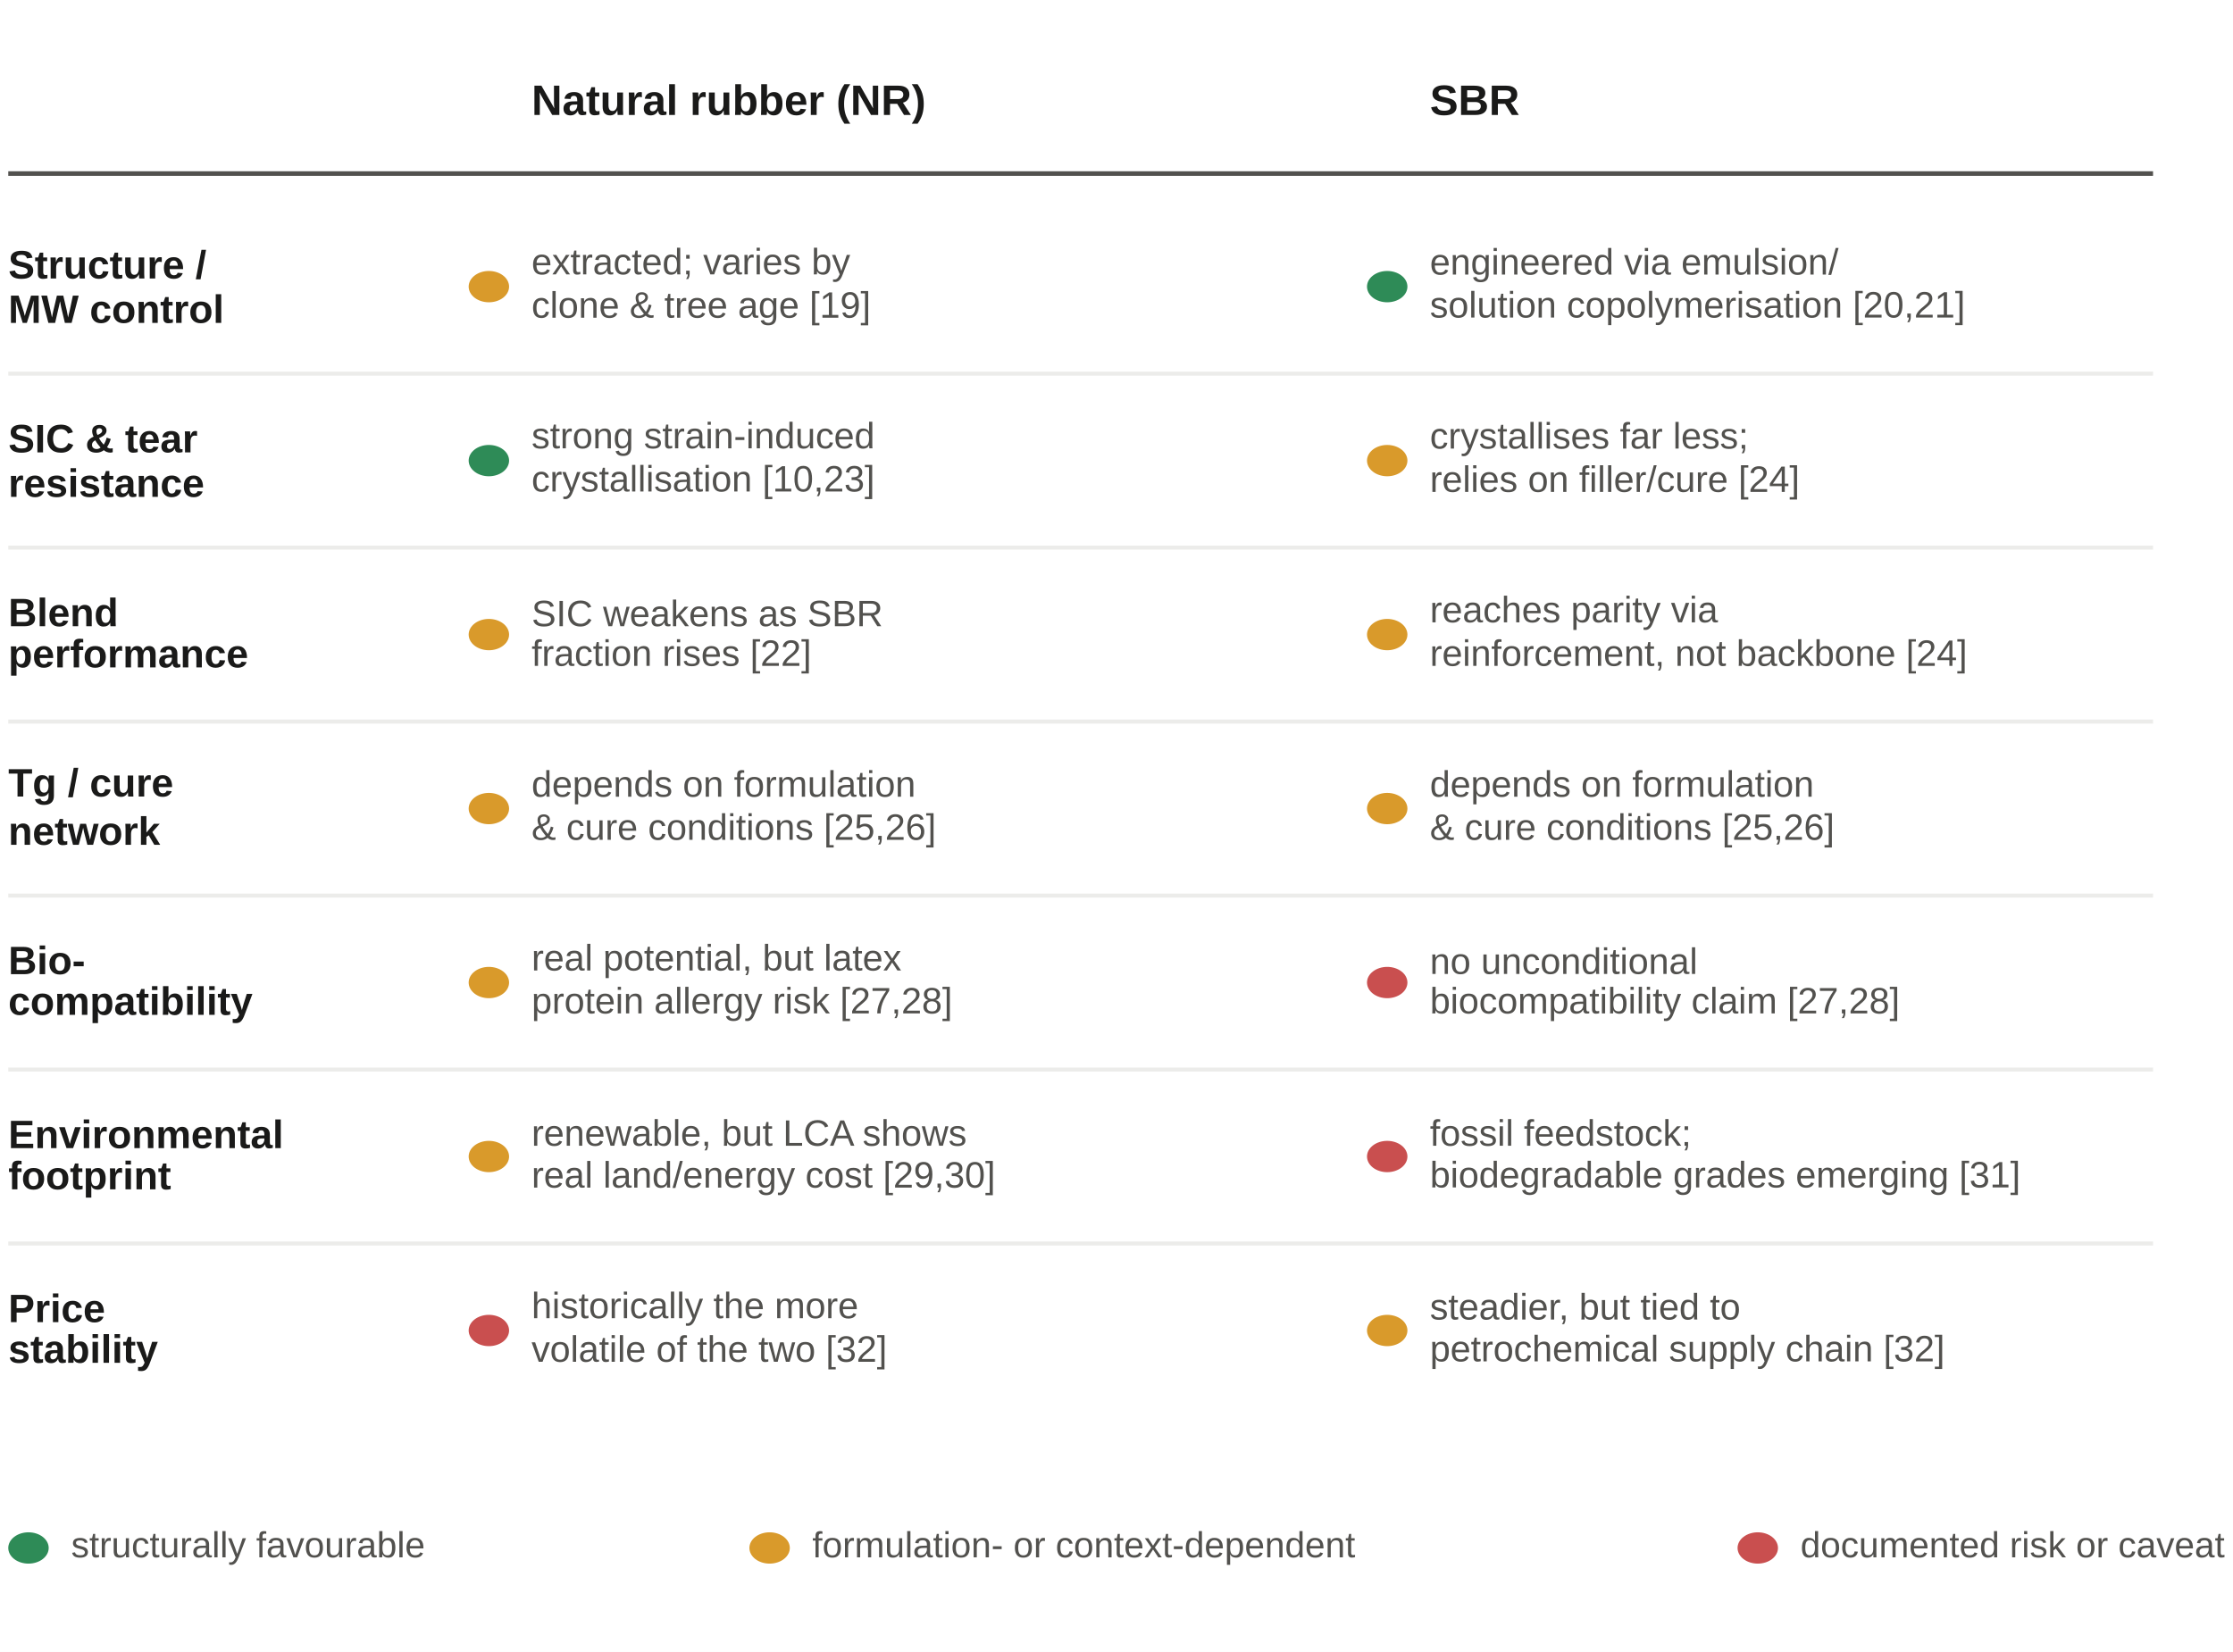
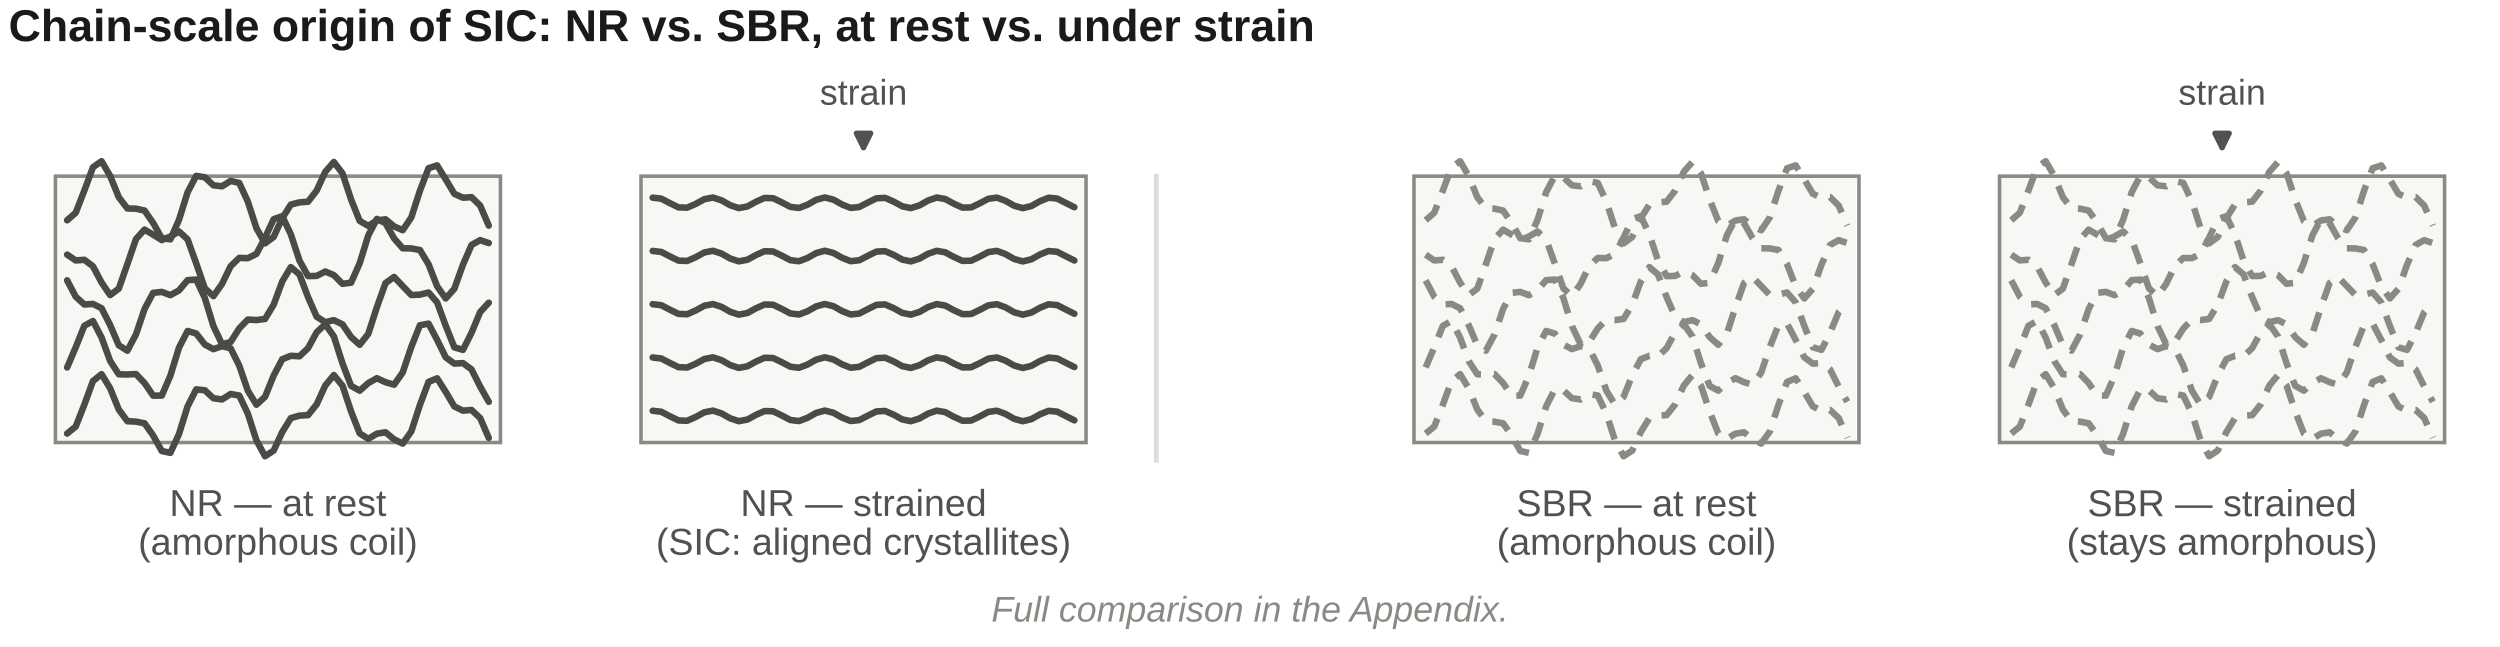
- <svg xmlns="http://www.w3.org/2000/svg" width="388.829pt" height="287.719pt" viewBox="0 0 388.829 287.719" version="1.1">
+ <svg xmlns="http://www.w3.org/2000/svg" width="419.573pt" height="108.496pt" viewBox="0 0 419.573 108.496" version="1.1">
  <defs>
    <style type="text/css">*{stroke-linejoin: round; stroke-linecap: butt}</style>
  </defs>
  <g id="figure_1">
    <g id="patch_1">
-       <path d="M 0 287.719  L 388.829 287.719  L 388.829 0  L 0 0  z " style="fill: #ffffff" />
+       <path d="M 0 108.496  L 419.573 108.496  L 419.573 0  L 0 0  z " style="fill: #ffffff" />
    </g>
    <g id="axes_1">
+       <g id="line2d_1">
+         <path d="M 194.062 77.252  L 194.062 29.565  " clip-path="url(#pf4c624ede6)" style="fill: none; stroke: #deded9; stroke-width: 0.8; stroke-linecap: square" />
+       </g>
      <g id="patch_2">
-         <path d="M 85.127 52.65  C 86.061 52.65 86.956 52.363 87.616 51.852  C 88.276 51.34 88.647 50.647 88.647 49.923  C 88.647 49.2 88.276 48.506 87.616 47.995  C 86.956 47.483 86.061 47.196 85.127 47.196  C 84.194 47.196 83.299 47.483 82.639 47.995  C 81.979 48.506 81.608 49.2 81.608 49.923  C 81.608 50.647 81.979 51.34 82.639 51.852  C 83.299 52.363 84.194 52.65 85.127 52.65  z " clip-path="url(#pcb9e403b39)" style="fill: #d99a2b" />
+         <path d="M 9.302 74.272  L 83.992 74.272  L 83.992 29.565  L 9.302 29.565  z " clip-path="url(#pf4c624ede6)" style="fill: #f7f7f5; stroke: #8a8a85; stroke-width: 0.6; stroke-linejoin: miter" />
      </g>
      <g id="patch_3">
-         <path d="M 241.552 52.65  C 242.486 52.65 243.381 52.363 244.041 51.852  C 244.701 51.34 245.072 50.647 245.072 49.923  C 245.072 49.2 244.701 48.506 244.041 47.995  C 243.381 47.483 242.486 47.196 241.552 47.196  C 240.619 47.196 239.724 47.483 239.064 47.995  C 238.404 48.506 238.033 49.2 238.033 49.923  C 238.033 50.647 238.404 51.34 239.064 51.852  C 239.724 52.363 240.619 52.65 241.552 52.65  z " clip-path="url(#pcb9e403b39)" style="fill: #2e8b57" />
+         <path d="M 107.579 74.272  L 182.269 74.272  L 182.269 29.565  L 107.579 29.565  z " clip-path="url(#pf4c624ede6)" style="fill: #f7f7f5; stroke: #8a8a85; stroke-width: 0.6; stroke-linejoin: miter" />
      </g>
      <g id="patch_4">
-         <path d="M 85.127 82.953  C 86.061 82.953 86.956 82.665 87.616 82.154  C 88.276 81.642 88.647 80.949 88.647 80.225  C 88.647 79.502 88.276 78.808 87.616 78.297  C 86.956 77.786 86.061 77.498 85.127 77.498  C 84.194 77.498 83.299 77.786 82.639 78.297  C 81.979 78.808 81.608 79.502 81.608 80.225  C 81.608 80.949 81.979 81.642 82.639 82.154  C 83.299 82.665 84.194 82.953 85.127 82.953  z " clip-path="url(#pcb9e403b39)" style="fill: #2e8b57" />
+         <path d="M 237.304 74.272  L 311.994 74.272  L 311.994 29.565  L 237.304 29.565  z " clip-path="url(#pf4c624ede6)" style="fill: #f7f7f5; stroke: #8a8a85; stroke-width: 0.6; stroke-linejoin: miter" />
      </g>
      <g id="patch_5">
-         <path d="M 241.552 82.953  C 242.486 82.953 243.381 82.665 244.041 82.154  C 244.701 81.642 245.072 80.949 245.072 80.225  C 245.072 79.502 244.701 78.808 244.041 78.297  C 243.381 77.786 242.486 77.498 241.552 77.498  C 240.619 77.498 239.724 77.786 239.064 78.297  C 238.404 78.808 238.033 79.502 238.033 80.225  C 238.033 80.949 238.404 81.642 239.064 82.154  C 239.724 82.665 240.619 82.953 241.552 82.953  z " clip-path="url(#pcb9e403b39)" style="fill: #d99a2b" />
+         <path d="M 335.581 74.272  L 410.271 74.272  L 410.271 29.565  L 335.581 29.565  z " clip-path="url(#pf4c624ede6)" style="fill: #f7f7f5; stroke: #8a8a85; stroke-width: 0.6; stroke-linejoin: miter" />
+       </g>
+       <g id="text_1">
+         <text style="font-weight: 700; font-size: 7.5px; font-family: 'Arial', 'Helvetica', 'Liberation Sans', 'DejaVu Sans', sans-serif; text-anchor: start; fill: #1a1a19" x="1.44" y="6.9" transform="rotate(-0 1.44 6.900205)">Chain-scale origin of SIC: NR vs. SBR, at rest vs. under strain</text>
+       </g>
+       <g id="line2d_2">
+         <path d="M 11.268 72.766  L 12.712 71.582  L 14.156 67.91  L 15.6 63.951  L 17.044 62.798  L 18.488 65.175  L 19.932 68.733  L 21.376 70.691  L 22.82 70.762  L 24.264 71.045  L 25.708 73.094  L 27.152 75.692  L 28.596 76.003  L 30.041 72.831  L 31.485 68.193  L 32.929 65.352  L 34.373 65.497  L 35.817 66.835  L 37.261 67.039  L 38.705 66.125  L 40.149 66.378  L 41.593 69.421  L 43.037 73.9  L 44.481 76.568  L 45.925 75.624  L 47.369 72.512  L 48.813 70.169  L 50.257 69.759  L 51.701 69.672  L 53.146 67.859  L 54.59 64.7  L 56.034 62.944  L 57.478 64.723  L 58.922 69.052  L 60.366 72.731  L 61.81 73.657  L 63.254 72.781  L 64.698 72.549  L 66.142 73.739  L 67.586 74.443  L 69.03 72.403  L 70.474 67.956  L 71.918 64.101  L 73.362 63.495  L 74.807 65.774  L 76.251 68.215  L 77.695 68.917  L 79.139 68.804  L 80.583 70.159  L 82.027 73.489  " clip-path="url(#pf4c624ede6)" style="fill: none; stroke: #4a4a47; stroke-width: 1.1; stroke-linecap: round" />
+       </g>
+       <g id="line2d_3">
+         <path d="M 11.268 61.663  L 12.712 58.281  L 14.156 54.674  L 15.6 53.877  L 17.044 56.638  L 18.488 60.589  L 19.932 62.811  L 21.376 62.852  L 22.82 62.776  L 24.264 64.291  L 25.708 66.401  L 27.152 66.393  L 28.596 63.047  L 30.041 58.334  L 31.485 55.549  L 32.929 55.972  L 34.373 57.817  L 35.817 58.598  L 37.261 58.096  L 38.705 58.458  L 40.149 61.353  L 41.593 65.563  L 43.037 67.918  L 44.481 66.597  L 45.925 63.039  L 47.369 60.29  L 48.813 59.711  L 50.257 59.799  L 51.701 58.428  L 53.146 55.769  L 54.59 54.412  L 56.034 56.466  L 57.478 60.988  L 58.922 64.758  L 60.366 65.563  L 61.81 64.289  L 63.254 63.478  L 64.698 64.141  L 66.142 64.562  L 67.586 62.508  L 69.03 58.215  L 70.474 54.592  L 71.918 54.31  L 73.362 57.036  L 74.807 59.973  L 76.251 61.024  L 77.695 60.94  L 79.139 62  L 80.583 64.878  L 82.027 67.431  " clip-path="url(#pf4c624ede6)" style="fill: none; stroke: #4a4a47; stroke-width: 1.1; stroke-linecap: round" />
+       </g>
+       <g id="line2d_4">
+         <path d="M 11.268 47.056  L 12.712 49.803  L 14.156 51.102  L 15.6 51.012  L 17.044 51.728  L 18.488 54.564  L 19.932 57.945  L 21.376 58.852  L 22.82 56.128  L 24.264 51.846  L 25.708 49.144  L 27.152 48.989  L 28.596 49.538  L 30.041 48.734  L 31.485 47.016  L 32.929 46.917  L 34.373 50.002  L 35.817 54.723  L 37.261 57.761  L 38.705 57.402  L 40.149 55.122  L 41.593 53.632  L 43.037 53.716  L 44.481 53.529  L 45.925 51.135  L 47.369 47.238  L 48.813 44.83  L 50.257 46.056  L 51.701 49.867  L 53.146 53.155  L 54.59 54.072  L 56.034 53.733  L 57.478 54.436  L 58.922 56.562  L 60.366 57.863  L 61.81 56.029  L 63.254 51.548  L 64.698 47.509  L 66.142 46.484  L 67.586 48.015  L 69.03 49.512  L 70.474 49.45  L 71.918 49.089  L 73.362 50.747  L 74.807 54.679  L 76.251 58.291  L 77.695 58.716  L 79.139 55.846  L 80.583 52.374  L 82.027 50.805  " clip-path="url(#pf4c624ede6)" style="fill: none; stroke: #4a4a47; stroke-width: 1.1; stroke-linecap: round" />
+       </g>
+       <g id="line2d_5">
+         <path d="M 11.268 42.739  L 12.712 43.709  L 14.156 43.6  L 15.6 44.684  L 17.044 47.417  L 18.488 49.524  L 19.932 48.444  L 21.376 44.331  L 22.82 40.121  L 24.264 38.533  L 25.708 39.394  L 27.152 40.291  L 28.596 39.695  L 30.041 38.843  L 31.485 40.183  L 32.929 44.199  L 34.373 48.39  L 35.817 49.698  L 37.261 47.651  L 38.705 44.681  L 40.149 43.284  L 41.593 43.331  L 43.037 42.613  L 44.481 39.888  L 45.925 36.792  L 47.369 36.279  L 48.813 39.331  L 50.257 43.73  L 51.701 46.339  L 53.146 46.308  L 54.59 45.57  L 56.034 46.174  L 57.478 47.633  L 58.922 47.443  L 60.366 44.175  L 61.81 39.506  L 63.254 36.743  L 64.698 37.454  L 66.142 40.012  L 67.586 41.667  L 69.03 41.691  L 70.474 41.959  L 71.918 44.342  L 73.362 48.043  L 74.807 50.084  L 76.251 48.47  L 77.695 44.424  L 79.139 41.112  L 80.583 40.306  L 82.027 40.789  " clip-path="url(#pf4c624ede6)" style="fill: none; stroke: #4a4a47; stroke-width: 1.1; stroke-linecap: round" />
+       </g>
+       <g id="line2d_6">
+         <path d="M 11.268 36.967  L 12.712 35.699  L 14.156 31.976  L 15.6 28.076  L 17.044 27.059  L 18.488 29.538  L 19.932 33.094  L 21.376 34.986  L 22.82 35.024  L 24.264 35.342  L 25.708 37.428  L 27.152 39.979  L 28.596 40.167  L 30.041 36.891  L 31.485 32.26  L 32.929 29.517  L 34.373 29.751  L 35.817 31.098  L 37.261 31.267  L 38.705 30.363  L 40.149 30.7  L 41.593 33.826  L 43.037 38.291  L 44.481 40.843  L 45.925 39.775  L 47.369 36.628  L 48.813 34.332  L 50.257 33.964  L 51.701 33.849  L 53.146 31.982  L 54.59 28.835  L 56.034 27.188  L 57.478 29.095  L 58.922 33.465  L 60.366 37.076  L 61.81 37.909  L 63.254 37.003  L 64.698 36.803  L 66.142 38.001  L 67.586 38.632  L 69.03 36.487  L 70.474 32.007  L 71.918 28.235  L 73.362 27.759  L 74.807 30.107  L 76.251 32.525  L 77.695 33.183  L 79.139 33.086  L 80.583 34.505  L 82.027 37.859  " clip-path="url(#pf4c624ede6)" style="fill: none; stroke: #4a4a47; stroke-width: 1.1; stroke-linecap: round" />
+       </g>
+       <g id="text_2">
+         <text style="font-size: 6.3px; font-family: 'Arial', 'Helvetica', 'Liberation Sans', 'DejaVu Sans', sans-serif; fill: #52514e" transform="translate(28.44468 86.59383)">NR — at rest</text>
+         <text style="font-size: 6.3px; font-family: 'Arial', 'Helvetica', 'Liberation Sans', 'DejaVu Sans', sans-serif; fill: #52514e" transform="translate(23.19009 93.10105)">(amorphous coil)</text>
+       </g>
+       <g id="line2d_7">
+         <path d="M 109.544 68.939  L 110.988 69.108  L 112.432 69.862  L 113.876 70.565  L 115.321 70.622  L 116.765 69.985  L 118.209 69.193  L 119.653 68.915  L 121.097 69.385  L 122.541 70.207  L 123.985 70.686  L 125.429 70.417  L 126.873 69.628  L 128.317 68.985  L 129.761 69.031  L 131.205 69.728  L 132.649 70.487  L 134.093 70.666  L 135.537 70.114  L 136.982 69.298  L 138.426 68.907  L 139.87 69.271  L 141.314 70.083  L 142.758 70.657  L 144.202 70.507  L 145.646 69.761  L 147.09 69.049  L 148.534 68.972  L 149.978 69.596  L 151.422 70.393  L 152.866 70.69  L 154.31 70.236  L 155.754 69.414  L 157.198 68.92  L 158.642 69.17  L 160.087 69.953  L 161.531 70.608  L 162.975 70.581  L 164.419 69.895  L 165.863 69.129  L 167.307 68.931  L 168.751 69.468  L 170.195 70.286  L 171.639 70.694  L 173.083 70.348  L 174.527 69.539  L 175.971 68.952  L 177.415 69.082  L 178.859 69.82  L 180.303 70.542  " clip-path="url(#pf4c624ede6)" style="fill: none; stroke: #4a4a47; stroke-width: 1.1; stroke-linecap: round" />
+       </g>
+       <g id="line2d_8">
+         <path d="M 109.544 59.998  L 110.988 60.167  L 112.432 60.921  L 113.876 61.623  L 115.321 61.68  L 116.765 61.044  L 118.209 60.252  L 119.653 59.973  L 121.097 60.444  L 122.541 61.266  L 123.985 61.745  L 125.429 61.476  L 126.873 60.687  L 128.317 60.044  L 129.761 60.09  L 131.205 60.787  L 132.649 61.545  L 134.093 61.724  L 135.537 61.173  L 136.982 60.357  L 138.426 59.966  L 139.87 60.33  L 141.314 61.142  L 142.758 61.715  L 144.202 61.566  L 145.646 60.82  L 147.09 60.107  L 148.534 60.031  L 149.978 60.655  L 151.422 61.452  L 152.866 61.749  L 154.31 61.294  L 155.754 60.473  L 157.198 59.978  L 158.642 60.228  L 160.087 61.012  L 161.531 61.667  L 162.975 61.64  L 164.419 60.954  L 165.863 60.188  L 167.307 59.99  L 168.751 60.527  L 170.195 61.345  L 171.639 61.753  L 173.083 61.406  L 174.527 60.598  L 175.971 60.011  L 177.415 60.141  L 178.859 60.879  L 180.303 61.6  " clip-path="url(#pf4c624ede6)" style="fill: none; stroke: #4a4a47; stroke-width: 1.1; stroke-linecap: round" />
+       </g>
+       <g id="line2d_9">
+         <path d="M 109.544 51.057  L 110.988 51.226  L 112.432 51.98  L 113.876 52.682  L 115.321 52.739  L 116.765 52.103  L 118.209 51.311  L 119.653 51.032  L 121.097 51.502  L 122.541 52.324  L 123.985 52.803  L 125.429 52.535  L 126.873 51.745  L 128.317 51.102  L 129.761 51.149  L 131.205 51.846  L 132.649 52.604  L 134.093 52.783  L 135.537 52.232  L 136.982 51.416  L 138.426 51.024  L 139.87 51.389  L 141.314 52.201  L 142.758 52.774  L 144.202 52.625  L 145.646 51.878  L 147.09 51.166  L 148.534 51.09  L 149.978 51.713  L 151.422 52.51  L 152.866 52.807  L 154.31 52.353  L 155.754 51.532  L 157.198 51.037  L 158.642 51.287  L 160.087 52.071  L 161.531 52.726  L 162.975 52.699  L 164.419 52.012  L 165.863 51.247  L 167.307 51.049  L 168.751 51.586  L 170.195 52.404  L 171.639 52.812  L 173.083 52.465  L 174.527 51.657  L 175.971 51.069  L 177.415 51.2  L 178.859 51.937  L 180.303 52.659  " clip-path="url(#pf4c624ede6)" style="fill: none; stroke: #4a4a47; stroke-width: 1.1; stroke-linecap: round" />
+       </g>
+       <g id="line2d_10">
+         <path d="M 109.544 42.116  L 110.988 42.284  L 112.432 43.038  L 113.876 43.741  L 115.321 43.798  L 116.765 43.162  L 118.209 42.369  L 119.653 42.091  L 121.097 42.561  L 122.541 43.383  L 123.985 43.862  L 125.429 43.593  L 126.873 42.804  L 128.317 42.161  L 129.761 42.208  L 131.205 42.904  L 132.649 43.663  L 134.093 43.842  L 135.537 43.29  L 136.982 42.474  L 138.426 42.083  L 139.87 42.448  L 141.314 43.259  L 142.758 43.833  L 144.202 43.683  L 145.646 42.937  L 147.09 42.225  L 148.534 42.148  L 149.978 42.772  L 151.422 43.569  L 152.866 43.866  L 154.31 43.412  L 155.754 42.59  L 157.198 42.096  L 158.642 42.346  L 160.087 43.129  L 161.531 43.784  L 162.975 43.757  L 164.419 43.071  L 165.863 42.306  L 167.307 42.107  L 168.751 42.644  L 170.195 43.462  L 171.639 43.871  L 173.083 43.524  L 174.527 42.715  L 175.971 42.128  L 177.415 42.258  L 178.859 42.996  L 180.303 43.718  " clip-path="url(#pf4c624ede6)" style="fill: none; stroke: #4a4a47; stroke-width: 1.1; stroke-linecap: round" />
+       </g>
+       <g id="line2d_11">
+         <path d="M 109.544 33.174  L 110.988 33.343  L 112.432 34.097  L 113.876 34.8  L 115.321 34.857  L 116.765 34.22  L 118.209 33.428  L 119.653 33.15  L 121.097 33.62  L 122.541 34.442  L 123.985 34.921  L 125.429 34.652  L 126.873 33.863  L 128.317 33.22  L 129.761 33.266  L 131.205 33.963  L 132.649 34.721  L 134.093 34.9  L 135.537 34.349  L 136.982 33.533  L 138.426 33.142  L 139.87 33.506  L 141.314 34.318  L 142.758 34.891  L 144.202 34.742  L 145.646 33.996  L 147.09 33.284  L 148.534 33.207  L 149.978 33.831  L 151.422 34.628  L 152.866 34.925  L 154.31 34.471  L 155.754 33.649  L 157.198 33.154  L 158.642 33.404  L 160.087 34.188  L 161.531 34.843  L 162.975 34.816  L 164.419 34.13  L 165.863 33.364  L 167.307 33.166  L 168.751 33.703  L 170.195 34.521  L 171.639 34.929  L 173.083 34.583  L 174.527 33.774  L 175.971 33.187  L 177.415 33.317  L 178.859 34.055  L 180.303 34.777  " clip-path="url(#pf4c624ede6)" style="fill: none; stroke: #4a4a47; stroke-width: 1.1; stroke-linecap: round" />
+       </g>
+       <g id="text_3">
+         <text style="font-size: 6.3px; font-family: 'Arial', 'Helvetica', 'Liberation Sans', 'DejaVu Sans', sans-serif; fill: #52514e" transform="translate(124.2682 86.59383)">NR — strained</text>
+         <text style="font-size: 6.3px; font-family: 'Arial', 'Helvetica', 'Liberation Sans', 'DejaVu Sans', sans-serif; fill: #52514e" transform="translate(110.0893 93.10105)">(SIC: aligned crystallites)</text>
+       </g>
+       <g id="line2d_12">
+         <path d="M 239.269 72.766  L 240.714 71.582  L 242.158 67.91  L 243.602 63.951  L 245.046 62.798  L 246.49 65.175  L 247.934 68.733  L 249.378 70.691  L 250.822 70.762  L 252.266 71.045  L 253.71 73.094  L 255.154 75.692  L 256.598 76.003  L 258.042 72.831  L 259.486 68.193  L 260.93 65.352  L 262.374 65.497  L 263.819 66.835  L 265.263 67.039  L 266.707 66.125  L 268.151 66.378  L 269.595 69.421  L 271.039 73.9  L 272.483 76.568  L 273.927 75.624  L 275.371 72.512  L 276.815 70.169  L 278.259 69.759  L 279.703 69.672  L 281.147 67.859  L 282.591 64.7  L 284.035 62.944  L 285.48 64.723  L 286.924 69.052  L 288.368 72.731  L 289.812 73.657  L 291.256 72.781  L 292.7 72.549  L 294.144 73.739  L 295.588 74.443  L 297.032 72.403  L 298.476 67.956  L 299.92 64.101  L 301.364 63.495  L 302.808 65.774  L 304.252 68.215  L 305.696 68.917  L 307.14 68.804  L 308.585 70.159  L 310.029 73.489  " clip-path="url(#pf4c624ede6)" style="fill: none; stroke-dasharray: 3.3,2.2; stroke-dashoffset: 0; stroke: #8a8a85; stroke-width: 1.1" />
+       </g>
+       <g id="line2d_13">
+         <path d="M 239.269 61.663  L 240.714 58.281  L 242.158 54.674  L 243.602 53.877  L 245.046 56.638  L 246.49 60.589  L 247.934 62.811  L 249.378 62.852  L 250.822 62.776  L 252.266 64.291  L 253.71 66.401  L 255.154 66.393  L 256.598 63.047  L 258.042 58.334  L 259.486 55.549  L 260.93 55.972  L 262.374 57.817  L 263.819 58.598  L 265.263 58.096  L 266.707 58.458  L 268.151 61.353  L 269.595 65.563  L 271.039 67.918  L 272.483 66.597  L 273.927 63.039  L 275.371 60.29  L 276.815 59.711  L 278.259 59.799  L 279.703 58.428  L 281.147 55.769  L 282.591 54.412  L 284.035 56.466  L 285.48 60.988  L 286.924 64.758  L 288.368 65.563  L 289.812 64.289  L 291.256 63.478  L 292.7 64.141  L 294.144 64.562  L 295.588 62.508  L 297.032 58.215  L 298.476 54.592  L 299.92 54.31  L 301.364 57.036  L 302.808 59.973  L 304.252 61.024  L 305.696 60.94  L 307.14 62  L 308.585 64.878  L 310.029 67.431  " clip-path="url(#pf4c624ede6)" style="fill: none; stroke-dasharray: 3.3,2.2; stroke-dashoffset: 0; stroke: #8a8a85; stroke-width: 1.1" />
+       </g>
+       <g id="line2d_14">
+         <path d="M 239.269 47.056  L 240.714 49.803  L 242.158 51.102  L 243.602 51.012  L 245.046 51.728  L 246.49 54.564  L 247.934 57.945  L 249.378 58.852  L 250.822 56.128  L 252.266 51.846  L 253.71 49.144  L 255.154 48.989  L 256.598 49.538  L 258.042 48.734  L 259.486 47.016  L 260.93 46.917  L 262.374 50.002  L 263.819 54.723  L 265.263 57.761  L 266.707 57.402  L 268.151 55.122  L 269.595 53.632  L 271.039 53.716  L 272.483 53.529  L 273.927 51.135  L 275.371 47.238  L 276.815 44.83  L 278.259 46.056  L 279.703 49.867  L 281.147 53.155  L 282.591 54.072  L 284.035 53.733  L 285.48 54.436  L 286.924 56.562  L 288.368 57.863  L 289.812 56.029  L 291.256 51.548  L 292.7 47.509  L 294.144 46.484  L 295.588 48.015  L 297.032 49.512  L 298.476 49.45  L 299.92 49.089  L 301.364 50.747  L 302.808 54.679  L 304.252 58.291  L 305.696 58.716  L 307.14 55.846  L 308.585 52.374  L 310.029 50.805  " clip-path="url(#pf4c624ede6)" style="fill: none; stroke-dasharray: 3.3,2.2; stroke-dashoffset: 0; stroke: #8a8a85; stroke-width: 1.1" />
+       </g>
+       <g id="line2d_15">
+         <path d="M 239.269 42.739  L 240.714 43.709  L 242.158 43.6  L 243.602 44.684  L 245.046 47.417  L 246.49 49.524  L 247.934 48.444  L 249.378 44.331  L 250.822 40.121  L 252.266 38.533  L 253.71 39.394  L 255.154 40.291  L 256.598 39.695  L 258.042 38.843  L 259.486 40.183  L 260.93 44.199  L 262.374 48.39  L 263.819 49.698  L 265.263 47.651  L 266.707 44.681  L 268.151 43.284  L 269.595 43.331  L 271.039 42.613  L 272.483 39.888  L 273.927 36.792  L 275.371 36.279  L 276.815 39.331  L 278.259 43.73  L 279.703 46.339  L 281.147 46.308  L 282.591 45.57  L 284.035 46.174  L 285.48 47.633  L 286.924 47.443  L 288.368 44.175  L 289.812 39.506  L 291.256 36.743  L 292.7 37.454  L 294.144 40.012  L 295.588 41.667  L 297.032 41.691  L 298.476 41.959  L 299.92 44.342  L 301.364 48.043  L 302.808 50.084  L 304.252 48.47  L 305.696 44.424  L 307.14 41.112  L 308.585 40.306  L 310.029 40.789  " clip-path="url(#pf4c624ede6)" style="fill: none; stroke-dasharray: 3.3,2.2; stroke-dashoffset: 0; stroke: #8a8a85; stroke-width: 1.1" />
+       </g>
+       <g id="line2d_16">
+         <path d="M 239.269 36.967  L 240.714 35.699  L 242.158 31.976  L 243.602 28.076  L 245.046 27.059  L 246.49 29.538  L 247.934 33.094  L 249.378 34.986  L 250.822 35.024  L 252.266 35.342  L 253.71 37.428  L 255.154 39.979  L 256.598 40.167  L 258.042 36.891  L 259.486 32.26  L 260.93 29.517  L 262.374 29.751  L 263.819 31.098  L 265.263 31.267  L 266.707 30.363  L 268.151 30.7  L 269.595 33.826  L 271.039 38.291  L 272.483 40.843  L 273.927 39.775  L 275.371 36.628  L 276.815 34.332  L 278.259 33.964  L 279.703 33.849  L 281.147 31.982  L 282.591 28.835  L 284.035 27.188  L 285.48 29.095  L 286.924 33.465  L 288.368 37.076  L 289.812 37.909  L 291.256 37.003  L 292.7 36.803  L 294.144 38.001  L 295.588 38.632  L 297.032 36.487  L 298.476 32.007  L 299.92 28.235  L 301.364 27.759  L 302.808 30.107  L 304.252 32.525  L 305.696 33.183  L 307.14 33.086  L 308.585 34.505  L 310.029 37.859  " clip-path="url(#pf4c624ede6)" style="fill: none; stroke-dasharray: 3.3,2.2; stroke-dashoffset: 0; stroke: #8a8a85; stroke-width: 1.1" />
+       </g>
+       <g id="text_4">
+         <text style="font-size: 6.3px; font-family: 'Arial', 'Helvetica', 'Liberation Sans', 'DejaVu Sans', sans-serif; fill: #52514e" transform="translate(254.5191 86.63075)">SBR — at rest</text>
+         <text style="font-size: 6.3px; font-family: 'Arial', 'Helvetica', 'Liberation Sans', 'DejaVu Sans', sans-serif; fill: #52514e" transform="translate(251.1919 93.10105)">(amorphous coil)</text>
+       </g>
+       <g id="line2d_17">
+         <path d="M 337.546 72.766  L 338.99 71.582  L 340.434 67.91  L 341.878 63.951  L 343.322 62.798  L 344.766 65.175  L 346.21 68.733  L 347.655 70.691  L 349.099 70.762  L 350.543 71.045  L 351.987 73.094  L 353.431 75.692  L 354.875 76.003  L 356.319 72.831  L 357.763 68.193  L 359.207 65.352  L 360.651 65.497  L 362.095 66.835  L 363.539 67.039  L 364.983 66.125  L 366.427 66.378  L 367.871 69.421  L 369.316 73.9  L 370.76 76.568  L 372.204 75.624  L 373.648 72.512  L 375.092 70.169  L 376.536 69.759  L 377.98 69.672  L 379.424 67.859  L 380.868 64.7  L 382.312 62.944  L 383.756 64.723  L 385.2 69.052  L 386.644 72.731  L 388.088 73.657  L 389.532 72.781  L 390.976 72.549  L 392.421 73.739  L 393.865 74.443  L 395.309 72.403  L 396.753 67.956  L 398.197 64.101  L 399.641 63.495  L 401.085 65.774  L 402.529 68.215  L 403.973 68.917  L 405.417 68.804  L 406.861 70.159  L 408.305 73.489  " clip-path="url(#pf4c624ede6)" style="fill: none; stroke-dasharray: 3.3,2.2; stroke-dashoffset: 0; stroke: #8a8a85; stroke-width: 1.1" />
+       </g>
+       <g id="line2d_18">
+         <path d="M 337.546 61.663  L 338.99 58.281  L 340.434 54.674  L 341.878 53.877  L 343.322 56.638  L 344.766 60.589  L 346.21 62.811  L 347.655 62.852  L 349.099 62.776  L 350.543 64.291  L 351.987 66.401  L 353.431 66.393  L 354.875 63.047  L 356.319 58.334  L 357.763 55.549  L 359.207 55.972  L 360.651 57.817  L 362.095 58.598  L 363.539 58.096  L 364.983 58.458  L 366.427 61.353  L 367.871 65.563  L 369.316 67.918  L 370.76 66.597  L 372.204 63.039  L 373.648 60.29  L 375.092 59.711  L 376.536 59.799  L 377.98 58.428  L 379.424 55.769  L 380.868 54.412  L 382.312 56.466  L 383.756 60.988  L 385.2 64.758  L 386.644 65.563  L 388.088 64.289  L 389.532 63.478  L 390.976 64.141  L 392.421 64.562  L 393.865 62.508  L 395.309 58.215  L 396.753 54.592  L 398.197 54.31  L 399.641 57.036  L 401.085 59.973  L 402.529 61.024  L 403.973 60.94  L 405.417 62  L 406.861 64.878  L 408.305 67.431  " clip-path="url(#pf4c624ede6)" style="fill: none; stroke-dasharray: 3.3,2.2; stroke-dashoffset: 0; stroke: #8a8a85; stroke-width: 1.1" />
+       </g>
+       <g id="line2d_19">
+         <path d="M 337.546 47.056  L 338.99 49.803  L 340.434 51.102  L 341.878 51.012  L 343.322 51.728  L 344.766 54.564  L 346.21 57.945  L 347.655 58.852  L 349.099 56.128  L 350.543 51.846  L 351.987 49.144  L 353.431 48.989  L 354.875 49.538  L 356.319 48.734  L 357.763 47.016  L 359.207 46.917  L 360.651 50.002  L 362.095 54.723  L 363.539 57.761  L 364.983 57.402  L 366.427 55.122  L 367.871 53.632  L 369.316 53.716  L 370.76 53.529  L 372.204 51.135  L 373.648 47.238  L 375.092 44.83  L 376.536 46.056  L 377.98 49.867  L 379.424 53.155  L 380.868 54.072  L 382.312 53.733  L 383.756 54.436  L 385.2 56.562  L 386.644 57.863  L 388.088 56.029  L 389.532 51.548  L 390.976 47.509  L 392.421 46.484  L 393.865 48.015  L 395.309 49.512  L 396.753 49.45  L 398.197 49.089  L 399.641 50.747  L 401.085 54.679  L 402.529 58.291  L 403.973 58.716  L 405.417 55.846  L 406.861 52.374  L 408.305 50.805  " clip-path="url(#pf4c624ede6)" style="fill: none; stroke-dasharray: 3.3,2.2; stroke-dashoffset: 0; stroke: #8a8a85; stroke-width: 1.1" />
+       </g>
+       <g id="line2d_20">
+         <path d="M 337.546 42.739  L 338.99 43.709  L 340.434 43.6  L 341.878 44.684  L 343.322 47.417  L 344.766 49.524  L 346.21 48.444  L 347.655 44.331  L 349.099 40.121  L 350.543 38.533  L 351.987 39.394  L 353.431 40.291  L 354.875 39.695  L 356.319 38.843  L 357.763 40.183  L 359.207 44.199  L 360.651 48.39  L 362.095 49.698  L 363.539 47.651  L 364.983 44.681  L 366.427 43.284  L 367.871 43.331  L 369.316 42.613  L 370.76 39.888  L 372.204 36.792  L 373.648 36.279  L 375.092 39.331  L 376.536 43.73  L 377.98 46.339  L 379.424 46.308  L 380.868 45.57  L 382.312 46.174  L 383.756 47.633  L 385.2 47.443  L 386.644 44.175  L 388.088 39.506  L 389.532 36.743  L 390.976 37.454  L 392.421 40.012  L 393.865 41.667  L 395.309 41.691  L 396.753 41.959  L 398.197 44.342  L 399.641 48.043  L 401.085 50.084  L 402.529 48.47  L 403.973 44.424  L 405.417 41.112  L 406.861 40.306  L 408.305 40.789  " clip-path="url(#pf4c624ede6)" style="fill: none; stroke-dasharray: 3.3,2.2; stroke-dashoffset: 0; stroke: #8a8a85; stroke-width: 1.1" />
+       </g>
+       <g id="line2d_21">
+         <path d="M 337.546 36.967  L 338.99 35.699  L 340.434 31.976  L 341.878 28.076  L 343.322 27.059  L 344.766 29.538  L 346.21 33.094  L 347.655 34.986  L 349.099 35.024  L 350.543 35.342  L 351.987 37.428  L 353.431 39.979  L 354.875 40.167  L 356.319 36.891  L 357.763 32.26  L 359.207 29.517  L 360.651 29.751  L 362.095 31.098  L 363.539 31.267  L 364.983 30.363  L 366.427 30.7  L 367.871 33.826  L 369.316 38.291  L 370.76 40.843  L 372.204 39.775  L 373.648 36.628  L 375.092 34.332  L 376.536 33.964  L 377.98 33.849  L 379.424 31.982  L 380.868 28.835  L 382.312 27.188  L 383.756 29.095  L 385.2 33.465  L 386.644 37.076  L 388.088 37.909  L 389.532 37.003  L 390.976 36.803  L 392.421 38.001  L 393.865 38.632  L 395.309 36.487  L 396.753 32.007  L 398.197 28.235  L 399.641 27.759  L 401.085 30.107  L 402.529 32.525  L 403.973 33.183  L 405.417 33.086  L 406.861 34.505  L 408.305 37.859  " clip-path="url(#pf4c624ede6)" style="fill: none; stroke-dasharray: 3.3,2.2; stroke-dashoffset: 0; stroke: #8a8a85; stroke-width: 1.1" />
+       </g>
+       <g id="text_5">
+         <text style="font-size: 6.3px; font-family: 'Arial', 'Helvetica', 'Liberation Sans', 'DejaVu Sans', sans-serif; fill: #52514e" transform="translate(350.3426 86.63075)">SBR — strained</text>
+         <text style="font-size: 6.3px; font-family: 'Arial', 'Helvetica', 'Liberation Sans', 'DejaVu Sans', sans-serif; fill: #52514e" transform="translate(346.8432 93.10105)">(stays amorphous)</text>
      </g>
      <g id="patch_6">
-         <path d="M 85.127 113.255  C 86.061 113.255 86.956 112.967 87.616 112.456  C 88.276 111.944 88.647 111.251 88.647 110.527  C 88.647 109.804 88.276 109.11 87.616 108.599  C 86.956 108.088 86.061 107.8 85.127 107.8  C 84.194 107.8 83.299 108.088 82.639 108.599  C 81.979 109.11 81.608 109.804 81.608 110.527  C 81.608 111.251 81.979 111.944 82.639 112.456  C 83.299 112.967 84.194 113.255 85.127 113.255  z " clip-path="url(#pcb9e403b39)" style="fill: #d99a2b" />
+         <path d="M 144.924 22.831  Q 144.924 24.301 144.924 24.766  " style="fill: none; stroke: #52514e; stroke-width: 0.9; stroke-linecap: round" />
+         <path d="M 146.124 22.366  L 144.924 24.766  L 143.724 22.366  z " style="fill: #52514e; stroke: #52514e; stroke-width: 0.9; stroke-linecap: round" />
+       </g>
+       <g id="text_6">
+         <text style="font-size: 6px; font-family: 'Arial', 'Helvetica', 'Liberation Sans', 'DejaVu Sans', sans-serif; text-anchor: middle; fill: #52514e" x="144.924" y="17.573" transform="rotate(-0 144.9239 17.57301)">strain</text>
      </g>
      <g id="patch_7">
-         <path d="M 241.552 113.255  C 242.486 113.255 243.381 112.967 244.041 112.456  C 244.701 111.944 245.072 111.251 245.072 110.527  C 245.072 109.804 244.701 109.11 244.041 108.599  C 243.381 108.088 242.486 107.8 241.552 107.8  C 240.619 107.8 239.724 108.088 239.064 108.599  C 238.404 109.11 238.033 109.804 238.033 110.527  C 238.033 111.251 238.404 111.944 239.064 112.456  C 239.724 112.967 240.619 113.255 241.552 113.255  z " clip-path="url(#pcb9e403b39)" style="fill: #d99a2b" />
-       </g>
-       <g id="patch_8">
-         <path d="M 85.127 143.557  C 86.061 143.557 86.956 143.269 87.616 142.758  C 88.276 142.246 88.647 141.553 88.647 140.829  C 88.647 140.106 88.276 139.412 87.616 138.901  C 86.956 138.39 86.061 138.102 85.127 138.102  C 84.194 138.102 83.299 138.39 82.639 138.901  C 81.979 139.412 81.608 140.106 81.608 140.829  C 81.608 141.553 81.979 142.246 82.639 142.758  C 83.299 143.269 84.194 143.557 85.127 143.557  z " clip-path="url(#pcb9e403b39)" style="fill: #d99a2b" />
-       </g>
-       <g id="patch_9">
-         <path d="M 241.552 143.557  C 242.486 143.557 243.381 143.269 244.041 142.758  C 244.701 142.246 245.072 141.553 245.072 140.829  C 245.072 140.106 244.701 139.412 244.041 138.901  C 243.381 138.39 242.486 138.102 241.552 138.102  C 240.619 138.102 239.724 138.39 239.064 138.901  C 238.404 139.412 238.033 140.106 238.033 140.829  C 238.033 141.553 238.404 142.246 239.064 142.758  C 239.724 143.269 240.619 143.557 241.552 143.557  z " clip-path="url(#pcb9e403b39)" style="fill: #d99a2b" />
-       </g>
-       <g id="patch_10">
-         <path d="M 85.127 173.859  C 86.061 173.859 86.956 173.571 87.616 173.06  C 88.276 172.549 88.647 171.855 88.647 171.132  C 88.647 170.408 88.276 169.715 87.616 169.203  C 86.956 168.692 86.061 168.404 85.127 168.404  C 84.194 168.404 83.299 168.692 82.639 169.203  C 81.979 169.715 81.608 170.408 81.608 171.132  C 81.608 171.855 81.979 172.549 82.639 173.06  C 83.299 173.571 84.194 173.859 85.127 173.859  z " clip-path="url(#pcb9e403b39)" style="fill: #d99a2b" />
-       </g>
-       <g id="patch_11">
-         <path d="M 241.552 173.859  C 242.486 173.859 243.381 173.571 244.041 173.06  C 244.701 172.549 245.072 171.855 245.072 171.132  C 245.072 170.408 244.701 169.715 244.041 169.203  C 243.381 168.692 242.486 168.404 241.552 168.404  C 240.619 168.404 239.724 168.692 239.064 169.203  C 238.404 169.715 238.033 170.408 238.033 171.132  C 238.033 171.855 238.404 172.549 239.064 173.06  C 239.724 173.571 240.619 173.859 241.552 173.859  z " clip-path="url(#pcb9e403b39)" style="fill: #c94f4f" />
-       </g>
-       <g id="patch_12">
-         <path d="M 85.127 204.161  C 86.061 204.161 86.956 203.873 87.616 203.362  C 88.276 202.851 88.647 202.157 88.647 201.434  C 88.647 200.71 88.276 200.017 87.616 199.505  C 86.956 198.994 86.061 198.706 85.127 198.706  C 84.194 198.706 83.299 198.994 82.639 199.505  C 81.979 200.017 81.608 200.71 81.608 201.434  C 81.608 202.157 81.979 202.851 82.639 203.362  C 83.299 203.873 84.194 204.161 85.127 204.161  z " clip-path="url(#pcb9e403b39)" style="fill: #d99a2b" />
-       </g>
-       <g id="patch_13">
-         <path d="M 241.552 204.161  C 242.486 204.161 243.381 203.873 244.041 203.362  C 244.701 202.851 245.072 202.157 245.072 201.434  C 245.072 200.71 244.701 200.017 244.041 199.505  C 243.381 198.994 242.486 198.706 241.552 198.706  C 240.619 198.706 239.724 198.994 239.064 199.505  C 238.404 200.017 238.033 200.71 238.033 201.434  C 238.033 202.157 238.404 202.851 239.064 203.362  C 239.724 203.873 240.619 204.161 241.552 204.161  z " clip-path="url(#pcb9e403b39)" style="fill: #c94f4f" />
-       </g>
-       <g id="patch_14">
-         <path d="M 85.127 234.463  C 86.061 234.463 86.956 234.175 87.616 233.664  C 88.276 233.153 88.647 232.459 88.647 231.736  C 88.647 231.012 88.276 230.319 87.616 229.807  C 86.956 229.296 86.061 229.008 85.127 229.008  C 84.194 229.008 83.299 229.296 82.639 229.807  C 81.979 230.319 81.608 231.012 81.608 231.736  C 81.608 232.459 81.979 233.153 82.639 233.664  C 83.299 234.175 84.194 234.463 85.127 234.463  z " clip-path="url(#pcb9e403b39)" style="fill: #c94f4f" />
-       </g>
-       <g id="patch_15">
-         <path d="M 241.552 234.463  C 242.486 234.463 243.381 234.175 244.041 233.664  C 244.701 233.153 245.072 232.459 245.072 231.736  C 245.072 231.012 244.701 230.319 244.041 229.807  C 243.381 229.296 242.486 229.008 241.552 229.008  C 240.619 229.008 239.724 229.296 239.064 229.807  C 238.404 230.319 238.033 231.012 238.033 231.736  C 238.033 232.459 238.404 233.153 239.064 233.664  C 239.724 234.175 240.619 234.463 241.552 234.463  z " clip-path="url(#pcb9e403b39)" style="fill: #d99a2b" />
-       </g>
-       <g id="patch_16">
-         <path d="M 4.96 272.34  C 5.893 272.34 6.788 272.053 7.448 271.542  C 8.108 271.03 8.479 270.336 8.479 269.613  C 8.479 268.89 8.108 268.196 7.448 267.685  C 6.788 267.173 5.893 266.886 4.96 266.886  C 4.026 266.886 3.131 267.173 2.471 267.685  C 1.811 268.196 1.44 268.89 1.44 269.613  C 1.44 270.336 1.811 271.03 2.471 271.542  C 3.131 272.053 4.026 272.34 4.96 272.34  z " clip-path="url(#pcb9e403b39)" style="fill: #2e8b57" />
-       </g>
-       <g id="patch_17">
-         <path d="M 134.01 272.34  C 134.944 272.34 135.839 272.053 136.499 271.542  C 137.159 271.03 137.53 270.336 137.53 269.613  C 137.53 268.89 137.159 268.196 136.499 267.685  C 135.839 267.173 134.944 266.886 134.01 266.886  C 133.077 266.886 132.181 267.173 131.521 267.685  C 130.861 268.196 130.491 268.89 130.491 269.613  C 130.491 270.336 130.861 271.03 131.521 271.542  C 132.181 272.053 133.077 272.34 134.01 272.34  z " clip-path="url(#pcb9e403b39)" style="fill: #d99a2b" />
-       </g>
-       <g id="patch_18">
-         <path d="M 306.078 272.34  C 307.011 272.34 307.906 272.053 308.566 271.542  C 309.226 271.03 309.597 270.336 309.597 269.613  C 309.597 268.89 309.226 268.196 308.566 267.685  C 307.906 267.173 307.011 266.886 306.078 266.886  C 305.144 266.886 304.249 267.173 303.589 267.685  C 302.929 268.196 302.558 268.89 302.558 269.613  C 302.558 270.336 302.929 271.03 303.589 271.542  C 304.249 272.053 305.144 272.34 306.078 272.34  z " clip-path="url(#pcb9e403b39)" style="fill: #c94f4f" />
-       </g>
-       <g id="line2d_1">
-         <path d="M 1.44 30.227  L 374.905 30.227  " clip-path="url(#pcb9e403b39)" style="fill: none; stroke: #52514e; stroke-width: 0.8; stroke-linecap: square" />
-       </g>
-       <g id="line2d_2">
-         <path d="M 1.44 65.074  L 374.905 65.074  " clip-path="url(#pcb9e403b39)" style="fill: none; stroke: #ececea; stroke-width: 0.7; stroke-linecap: square" />
-       </g>
-       <g id="line2d_3">
-         <path d="M 1.44 95.376  L 374.905 95.376  " clip-path="url(#pcb9e403b39)" style="fill: none; stroke: #ececea; stroke-width: 0.7; stroke-linecap: square" />
-       </g>
-       <g id="line2d_4">
-         <path d="M 1.44 125.678  L 374.905 125.678  " clip-path="url(#pcb9e403b39)" style="fill: none; stroke: #ececea; stroke-width: 0.7; stroke-linecap: square" />
-       </g>
-       <g id="line2d_5">
-         <path d="M 1.44 155.981  L 374.905 155.981  " clip-path="url(#pcb9e403b39)" style="fill: none; stroke: #ececea; stroke-width: 0.7; stroke-linecap: square" />
-       </g>
-       <g id="line2d_6">
-         <path d="M 1.44 186.283  L 374.905 186.283  " clip-path="url(#pcb9e403b39)" style="fill: none; stroke: #ececea; stroke-width: 0.7; stroke-linecap: square" />
-       </g>
-       <g id="line2d_7">
-         <path d="M 1.44 216.585  L 374.905 216.585  " clip-path="url(#pcb9e403b39)" style="fill: none; stroke: #ececea; stroke-width: 0.7; stroke-linecap: square" />
-       </g>
-       <g id="text_1">
-         <text style="font-weight: 700; font-size: 7.4px; font-family: 'Arial', 'Helvetica', 'Liberation Sans', 'DejaVu Sans', sans-serif; text-anchor: start; fill: #1a1a19" x="92.558" y="20.021" transform="rotate(-0 92.55753 20.0211)">Natural rubber (NR)</text>
-       </g>
-       <g id="text_2">
-         <text style="font-weight: 700; font-size: 7.4px; font-family: 'Arial', 'Helvetica', 'Liberation Sans', 'DejaVu Sans', sans-serif; text-anchor: start; fill: #1a1a19" x="248.982" y="20.021" transform="rotate(-0 248.9825 20.02117)">SBR</text>
-       </g>
-       <g id="text_3">
-         <text style="font-weight: 700; font-size: 6.9px; font-family: 'Arial', 'Helvetica', 'Liberation Sans', 'DejaVu Sans', sans-serif; fill: #1a1a19" transform="translate(1.44 48.50583)">Structure /</text>
-         <text style="font-weight: 700; font-size: 6.9px; font-family: 'Arial', 'Helvetica', 'Liberation Sans', 'DejaVu Sans', sans-serif; fill: #1a1a19" transform="translate(1.44 56.23761)">MW control</text>
-       </g>
-       <g id="text_4">
-         <text style="font-size: 6.4px; font-family: 'Arial', 'Helvetica', 'Liberation Sans', 'DejaVu Sans', sans-serif; fill: #52514e" transform="translate(92.55753 47.78639)">extracted; varies by</text>
-         <text style="font-size: 6.4px; font-family: 'Arial', 'Helvetica', 'Liberation Sans', 'DejaVu Sans', sans-serif; fill: #52514e" transform="translate(92.55753 55.3332)">clone &amp; tree age [19]</text>
-       </g>
-       <g id="text_5">
-         <text style="font-size: 6.4px; font-family: 'Arial', 'Helvetica', 'Liberation Sans', 'DejaVu Sans', sans-serif; fill: #52514e" transform="translate(248.9825 47.82539)">engineered via emulsion/</text>
-         <text style="font-size: 6.4px; font-family: 'Arial', 'Helvetica', 'Liberation Sans', 'DejaVu Sans', sans-serif; fill: #52514e" transform="translate(248.9825 55.3037)">solution copolymerisation [20,21]</text>
-       </g>
-       <g id="text_6">
-         <text style="font-weight: 700; font-size: 6.9px; font-family: 'Arial', 'Helvetica', 'Liberation Sans', 'DejaVu Sans', sans-serif; fill: #1a1a19" transform="translate(1.44 78.78741)">SIC &amp; tear</text>
-         <text style="font-weight: 700; font-size: 6.9px; font-family: 'Arial', 'Helvetica', 'Liberation Sans', 'DejaVu Sans', sans-serif; fill: #1a1a19" transform="translate(1.44 86.53967)">resistance</text>
+         <path d="M 372.926 22.831  Q 372.926 24.301 372.926 24.766  " style="fill: none; stroke: #52514e; stroke-width: 0.9; stroke-linecap: round" />
+         <path d="M 374.126 22.366  L 372.926 24.766  L 371.726 22.366  z " style="fill: #52514e; stroke: #52514e; stroke-width: 0.9; stroke-linecap: round" />
      </g>
      <g id="text_7">
-         <text style="font-size: 6.4px; font-family: 'Arial', 'Helvetica', 'Liberation Sans', 'DejaVu Sans', sans-serif; fill: #52514e" transform="translate(92.55753 78.08845)">strong strain-induced</text>
-         <text style="font-size: 6.4px; font-family: 'Arial', 'Helvetica', 'Liberation Sans', 'DejaVu Sans', sans-serif; fill: #52514e" transform="translate(92.55753 85.60576)">crystallisation [10,23]</text>
+         <text style="font-size: 6px; font-family: 'Arial', 'Helvetica', 'Liberation Sans', 'DejaVu Sans', sans-serif; text-anchor: middle; fill: #52514e" x="372.926" y="17.573" transform="rotate(-0 372.9257 17.57301)">strain</text>
      </g>
      <g id="text_8">
-         <text style="font-size: 6.4px; font-family: 'Arial', 'Helvetica', 'Liberation Sans', 'DejaVu Sans', sans-serif; fill: #52514e" transform="translate(248.9825 78.12745)">crystallises far less;</text>
-         <text style="font-size: 6.4px; font-family: 'Arial', 'Helvetica', 'Liberation Sans', 'DejaVu Sans', sans-serif; fill: #52514e" transform="translate(248.9825 85.67276)">relies on filler/cure [24]</text>
-       </g>
-       <g id="text_9">
-         <text style="font-weight: 700; font-size: 6.9px; font-family: 'Arial', 'Helvetica', 'Liberation Sans', 'DejaVu Sans', sans-serif; fill: #1a1a19" transform="translate(1.44 109.0711)">Blend</text>
-         <text style="font-weight: 700; font-size: 6.9px; font-family: 'Arial', 'Helvetica', 'Liberation Sans', 'DejaVu Sans', sans-serif; fill: #1a1a19" transform="translate(1.44 116.2434)">performance</text>
-       </g>
-       <g id="text_10">
-         <text style="font-size: 6.4px; font-family: 'Arial', 'Helvetica', 'Liberation Sans', 'DejaVu Sans', sans-serif; fill: #52514e" transform="translate(92.55753 109.064)">SIC weakens as SBR</text>
-         <text style="font-size: 6.4px; font-family: 'Arial', 'Helvetica', 'Liberation Sans', 'DejaVu Sans', sans-serif; fill: #52514e" transform="translate(92.55753 115.9748)">fraction rises [22]</text>
-       </g>
-       <g id="text_11">
-         <text style="font-size: 6.4px; font-family: 'Arial', 'Helvetica', 'Liberation Sans', 'DejaVu Sans', sans-serif; fill: #52514e" transform="translate(248.9825 108.3905)">reaches parity via</text>
-         <text style="font-size: 6.4px; font-family: 'Arial', 'Helvetica', 'Liberation Sans', 'DejaVu Sans', sans-serif; fill: #52514e" transform="translate(248.9825 115.9748)">reinforcement, not backbone [24]</text>
-       </g>
-       <g id="text_12">
-         <text style="font-weight: 700; font-size: 6.9px; font-family: 'Arial', 'Helvetica', 'Liberation Sans', 'DejaVu Sans', sans-serif; fill: #1a1a19" transform="translate(1.44 138.7296)">Tg / cure</text>
-         <text style="font-weight: 700; font-size: 6.9px; font-family: 'Arial', 'Helvetica', 'Liberation Sans', 'DejaVu Sans', sans-serif; fill: #1a1a19" transform="translate(1.44 147.1438)">network</text>
-       </g>
-       <g id="text_13">
-         <text style="font-size: 6.4px; font-family: 'Arial', 'Helvetica', 'Liberation Sans', 'DejaVu Sans', sans-serif; fill: #52514e" transform="translate(92.55753 138.7691)">depends on formulation</text>
-         <text style="font-size: 6.4px; font-family: 'Arial', 'Helvetica', 'Liberation Sans', 'DejaVu Sans', sans-serif; fill: #52514e" transform="translate(92.55753 146.2769)">&amp; cure conditions [25,26]</text>
-       </g>
-       <g id="text_14">
-         <text style="font-size: 6.4px; font-family: 'Arial', 'Helvetica', 'Liberation Sans', 'DejaVu Sans', sans-serif; fill: #52514e" transform="translate(248.9825 138.7691)">depends on formulation</text>
-         <text style="font-size: 6.4px; font-family: 'Arial', 'Helvetica', 'Liberation Sans', 'DejaVu Sans', sans-serif; fill: #52514e" transform="translate(248.9825 146.2769)">&amp; cure conditions [25,26]</text>
-       </g>
-       <g id="text_15">
-         <text style="font-weight: 700; font-size: 6.9px; font-family: 'Arial', 'Helvetica', 'Liberation Sans', 'DejaVu Sans', sans-serif; fill: #1a1a19" transform="translate(1.44 169.6753)">Bio-</text>
-         <text style="font-weight: 700; font-size: 6.9px; font-family: 'Arial', 'Helvetica', 'Liberation Sans', 'DejaVu Sans', sans-serif; fill: #1a1a19" transform="translate(1.44 176.7602)">compatibility</text>
-       </g>
-       <g id="text_16">
-         <text style="font-size: 6.4px; font-family: 'Arial', 'Helvetica', 'Liberation Sans', 'DejaVu Sans', sans-serif; fill: #52514e" transform="translate(92.55753 169.0321)">real potential, but latex</text>
-         <text style="font-size: 6.4px; font-family: 'Arial', 'Helvetica', 'Liberation Sans', 'DejaVu Sans', sans-serif; fill: #52514e" transform="translate(92.55753 176.5119)">protein allergy risk [27,28]</text>
-       </g>
-       <g id="text_17">
-         <text style="font-size: 6.4px; font-family: 'Arial', 'Helvetica', 'Liberation Sans', 'DejaVu Sans', sans-serif; fill: #52514e" transform="translate(248.9825 169.6306)">no unconditional</text>
-         <text style="font-size: 6.4px; font-family: 'Arial', 'Helvetica', 'Liberation Sans', 'DejaVu Sans', sans-serif; fill: #52514e" transform="translate(248.9825 176.5119)">biocompatibility claim [27,28]</text>
-       </g>
-       <g id="text_18">
-         <text style="font-weight: 700; font-size: 6.9px; font-family: 'Arial', 'Helvetica', 'Liberation Sans', 'DejaVu Sans', sans-serif; fill: #1a1a19" transform="translate(1.44 199.9773)">Environmental</text>
-         <text style="font-weight: 700; font-size: 6.9px; font-family: 'Arial', 'Helvetica', 'Liberation Sans', 'DejaVu Sans', sans-serif; fill: #1a1a19" transform="translate(1.44 207.1495)">footprint</text>
-       </g>
-       <g id="text_19">
-         <text style="font-size: 6.4px; font-family: 'Arial', 'Helvetica', 'Liberation Sans', 'DejaVu Sans', sans-serif; fill: #52514e" transform="translate(92.55753 199.5562)">renewable, but LCA shows</text>
-         <text style="font-size: 6.4px; font-family: 'Arial', 'Helvetica', 'Liberation Sans', 'DejaVu Sans', sans-serif; fill: #52514e" transform="translate(92.55753 206.8435)">real land/energy cost [29,30]</text>
-       </g>
-       <g id="text_20">
-         <text style="font-size: 6.4px; font-family: 'Arial', 'Helvetica', 'Liberation Sans', 'DejaVu Sans', sans-serif; fill: #52514e" transform="translate(248.9825 199.5562)">fossil feedstock;</text>
-         <text style="font-size: 6.4px; font-family: 'Arial', 'Helvetica', 'Liberation Sans', 'DejaVu Sans', sans-serif; fill: #52514e" transform="translate(248.9825 206.814)">biodegradable grades emerging [31]</text>
-       </g>
-       <g id="text_21">
-         <text style="font-weight: 700; font-size: 6.9px; font-family: 'Arial', 'Helvetica', 'Liberation Sans', 'DejaVu Sans', sans-serif; fill: #1a1a19" transform="translate(1.44 230.2794)">Price</text>
-         <text style="font-weight: 700; font-size: 6.9px; font-family: 'Arial', 'Helvetica', 'Liberation Sans', 'DejaVu Sans', sans-serif; fill: #1a1a19" transform="translate(1.44 237.3643)">stability</text>
-       </g>
-       <g id="text_22">
-         <text style="font-size: 6.4px; font-family: 'Arial', 'Helvetica', 'Liberation Sans', 'DejaVu Sans', sans-serif; fill: #52514e" transform="translate(92.55753 229.5988)">historically the more</text>
-         <text style="font-size: 6.4px; font-family: 'Arial', 'Helvetica', 'Liberation Sans', 'DejaVu Sans', sans-serif; fill: #52514e" transform="translate(92.55753 237.1831)">volatile of the two [32]</text>
-       </g>
-       <g id="text_23">
-         <text style="font-size: 6.4px; font-family: 'Arial', 'Helvetica', 'Liberation Sans', 'DejaVu Sans', sans-serif; fill: #52514e" transform="translate(248.9825 229.8193)">steadier, but tied to</text>
-         <text style="font-size: 6.4px; font-family: 'Arial', 'Helvetica', 'Liberation Sans', 'DejaVu Sans', sans-serif; fill: #52514e" transform="translate(248.9825 237.1161)">petrochemical supply chain [32]</text>
-       </g>
-       <g id="text_24">
-         <text style="font-size: 6.3px; font-family: 'Arial', 'Helvetica', 'Liberation Sans', 'DejaVu Sans', sans-serif; text-anchor: start; fill: #52514e" x="12.39" y="271.244" transform="rotate(-0 12.38975 271.2435)">structurally favourable</text>
-       </g>
-       <g id="text_25">
-         <text style="font-size: 6.3px; font-family: 'Arial', 'Helvetica', 'Liberation Sans', 'DejaVu Sans', sans-serif; text-anchor: start; fill: #52514e" x="141.44" y="271.244" transform="rotate(-0 141.4403 271.2436)">formulation- or context-dependent</text>
-       </g>
-       <g id="text_26">
-         <text style="font-size: 6.3px; font-family: 'Arial', 'Helvetica', 'Liberation Sans', 'DejaVu Sans', sans-serif; text-anchor: start; fill: #52514e" x="313.508" y="271.244" transform="rotate(-0 313.5078 271.2436)">documented risk or caveat</text>
+         <text style="font-style: italic; font-size: 6px; font-family: 'Arial', 'Helvetica', 'Liberation Sans', 'DejaVu Sans', sans-serif; text-anchor: middle; fill: #8a8a85" x="209.786" y="104.321" transform="rotate(-0 209.7865 104.321)">Full comparison in the Appendix.</text>
      </g>
    </g>
  </g>
  <defs>
-     <clipPath id="pcb9e403b39">
-       <rect x="1.44" y="1.44" width="373.465" height="284.839" />
+     <clipPath id="pf4c624ede6">
+       <rect x="1.44" y="13.173" width="416.693" height="93.883" />
    </clipPath>
  </defs>
</svg>
